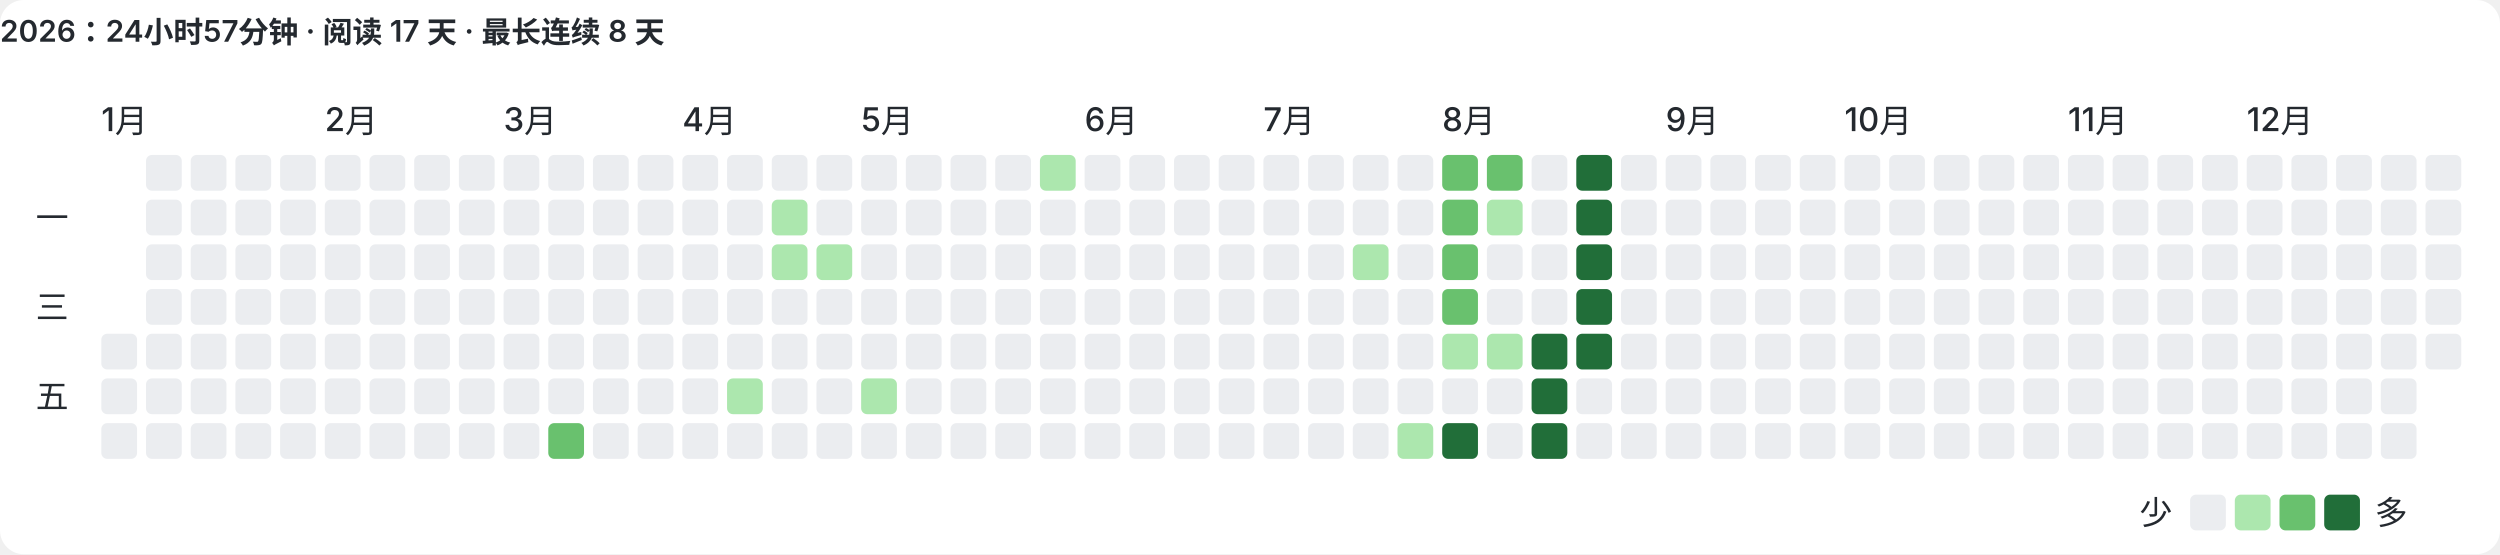
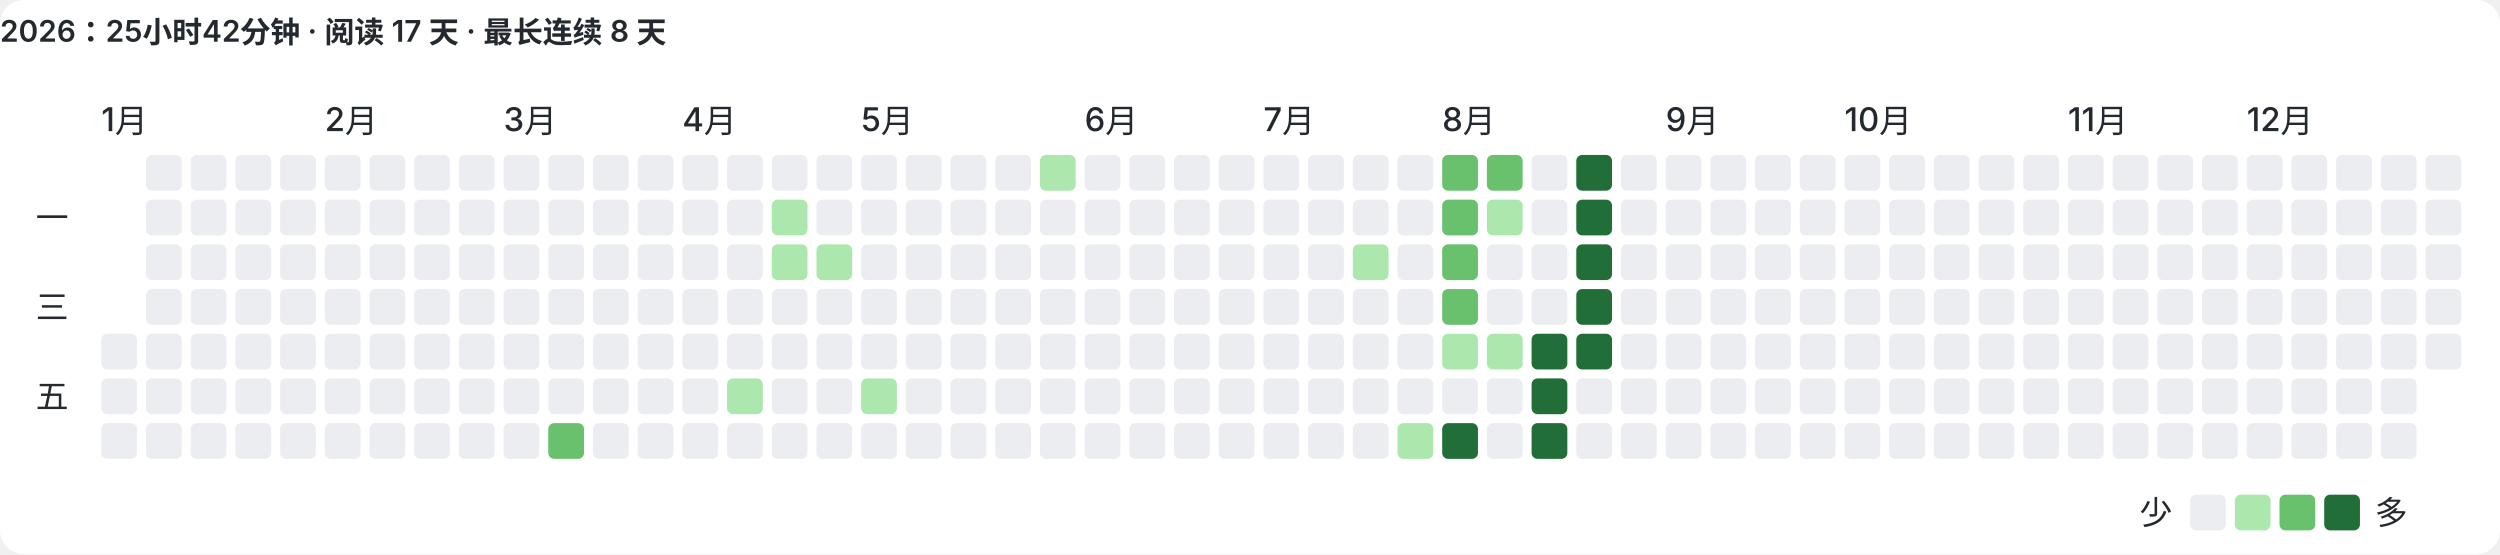
- <svg xmlns="http://www.w3.org/2000/svg" width="100%" viewBox="0 0 839 186" preserveAspectRatio="xMinYMin meet" style="display:block;max-width:100%;height:auto" role="img" data-summary="2026：24小时57分钟  ·  阅读 17 天  ·  最长连续 8 天" aria-label="微信读书 · 2026">
+ <svg xmlns="http://www.w3.org/2000/svg" width="100%" viewBox="0 0 839 186" preserveAspectRatio="xMinYMin meet" style="display:block;max-width:100%;height:auto" role="img" data-summary="2026：25小时42分钟  ·  阅读 17 天  ·  最长连续 8 天" aria-label="微信读书 · 2026">
  <rect width="100%" height="100%" rx="8" fill="#FFFFFF" />
  <style>
.label{font:500 11px "PingFang SC","Microsoft YaHei",-apple-system,BlinkMacSystemFont,"Segoe UI",sans-serif}
.summary{font:600 10px "PingFang SC","Microsoft YaHei",-apple-system,BlinkMacSystemFont,"Segoe UI",sans-serif}
</style>
-   <text class="summary" x="0" y="14" fill="#24292F">2026：24小时57分钟  ·  阅读 17 天  ·  最长连续 8 天</text>
+   <text class="summary" x="0" y="14" fill="#24292F">2026：25小时42分钟  ·  阅读 17 天  ·  最长连续 8 天</text>
  <text class="label" x="34" y="44" fill="#24292F">1月</text>
  <text class="label" x="109" y="44" fill="#24292F">2月</text>
  <text class="label" x="169" y="44" fill="#24292F">3月</text>
  <text class="label" x="229" y="44" fill="#24292F">4月</text>
  <text class="label" x="289" y="44" fill="#24292F">5月</text>
  <text class="label" x="364" y="44" fill="#24292F">6月</text>
  <text class="label" x="424" y="44" fill="#24292F">7月</text>
  <text class="label" x="484" y="44" fill="#24292F">8月</text>
  <text class="label" x="559" y="44" fill="#24292F">9月</text>
  <text class="label" x="619" y="44" fill="#24292F">10月</text>
  <text class="label" x="694" y="44" fill="#24292F">11月</text>
  <text class="label" x="754" y="44" fill="#24292F">12月</text>
  <text class="label" x="12" y="77" fill="#24292F">一</text>
  <text class="label" x="12" y="107" fill="#24292F">三</text>
  <text class="label" x="12" y="137" fill="#24292F">五</text>
  <rect x="34" y="112" width="12" height="12" rx="2" fill="#EBEDF0" data-date="2026-01-01" data-seconds="0">
</rect>
  <rect x="34" y="127" width="12" height="12" rx="2" fill="#EBEDF0" data-date="2026-01-02" data-seconds="0">
</rect>
  <rect x="34" y="142" width="12" height="12" rx="2" fill="#EBEDF0" data-date="2026-01-03" data-seconds="0">
</rect>
  <rect x="49" y="52" width="12" height="12" rx="2" fill="#EBEDF0" data-date="2026-01-04" data-seconds="0">
</rect>
  <rect x="49" y="67" width="12" height="12" rx="2" fill="#EBEDF0" data-date="2026-01-05" data-seconds="0">
</rect>
  <rect x="49" y="82" width="12" height="12" rx="2" fill="#EBEDF0" data-date="2026-01-06" data-seconds="0">
</rect>
  <rect x="49" y="97" width="12" height="12" rx="2" fill="#EBEDF0" data-date="2026-01-07" data-seconds="0">
</rect>
  <rect x="49" y="112" width="12" height="12" rx="2" fill="#EBEDF0" data-date="2026-01-08" data-seconds="0">
</rect>
  <rect x="49" y="127" width="12" height="12" rx="2" fill="#EBEDF0" data-date="2026-01-09" data-seconds="0">
</rect>
  <rect x="49" y="142" width="12" height="12" rx="2" fill="#EBEDF0" data-date="2026-01-10" data-seconds="0">
</rect>
  <rect x="64" y="52" width="12" height="12" rx="2" fill="#EBEDF0" data-date="2026-01-11" data-seconds="0">
</rect>
  <rect x="64" y="67" width="12" height="12" rx="2" fill="#EBEDF0" data-date="2026-01-12" data-seconds="0">
</rect>
  <rect x="64" y="82" width="12" height="12" rx="2" fill="#EBEDF0" data-date="2026-01-13" data-seconds="0">
</rect>
  <rect x="64" y="97" width="12" height="12" rx="2" fill="#EBEDF0" data-date="2026-01-14" data-seconds="0">
</rect>
  <rect x="64" y="112" width="12" height="12" rx="2" fill="#EBEDF0" data-date="2026-01-15" data-seconds="0">
</rect>
  <rect x="64" y="127" width="12" height="12" rx="2" fill="#EBEDF0" data-date="2026-01-16" data-seconds="0">
</rect>
  <rect x="64" y="142" width="12" height="12" rx="2" fill="#EBEDF0" data-date="2026-01-17" data-seconds="0">
</rect>
  <rect x="79" y="52" width="12" height="12" rx="2" fill="#EBEDF0" data-date="2026-01-18" data-seconds="0">
</rect>
  <rect x="79" y="67" width="12" height="12" rx="2" fill="#EBEDF0" data-date="2026-01-19" data-seconds="0">
</rect>
  <rect x="79" y="82" width="12" height="12" rx="2" fill="#EBEDF0" data-date="2026-01-20" data-seconds="0">
</rect>
  <rect x="79" y="97" width="12" height="12" rx="2" fill="#EBEDF0" data-date="2026-01-21" data-seconds="0">
</rect>
  <rect x="79" y="112" width="12" height="12" rx="2" fill="#EBEDF0" data-date="2026-01-22" data-seconds="0">
</rect>
  <rect x="79" y="127" width="12" height="12" rx="2" fill="#EBEDF0" data-date="2026-01-23" data-seconds="0">
</rect>
  <rect x="79" y="142" width="12" height="12" rx="2" fill="#EBEDF0" data-date="2026-01-24" data-seconds="0">
</rect>
  <rect x="94" y="52" width="12" height="12" rx="2" fill="#EBEDF0" data-date="2026-01-25" data-seconds="0">
</rect>
  <rect x="94" y="67" width="12" height="12" rx="2" fill="#EBEDF0" data-date="2026-01-26" data-seconds="0">
</rect>
  <rect x="94" y="82" width="12" height="12" rx="2" fill="#EBEDF0" data-date="2026-01-27" data-seconds="0">
</rect>
  <rect x="94" y="97" width="12" height="12" rx="2" fill="#EBEDF0" data-date="2026-01-28" data-seconds="0">
</rect>
  <rect x="94" y="112" width="12" height="12" rx="2" fill="#EBEDF0" data-date="2026-01-29" data-seconds="0">
</rect>
  <rect x="94" y="127" width="12" height="12" rx="2" fill="#EBEDF0" data-date="2026-01-30" data-seconds="0">
</rect>
  <rect x="94" y="142" width="12" height="12" rx="2" fill="#EBEDF0" data-date="2026-01-31" data-seconds="0">
</rect>
  <rect x="109" y="52" width="12" height="12" rx="2" fill="#EBEDF0" data-date="2026-02-01" data-seconds="0">
</rect>
  <rect x="109" y="67" width="12" height="12" rx="2" fill="#EBEDF0" data-date="2026-02-02" data-seconds="0">
</rect>
  <rect x="109" y="82" width="12" height="12" rx="2" fill="#EBEDF0" data-date="2026-02-03" data-seconds="0">
</rect>
  <rect x="109" y="97" width="12" height="12" rx="2" fill="#EBEDF0" data-date="2026-02-04" data-seconds="0">
</rect>
  <rect x="109" y="112" width="12" height="12" rx="2" fill="#EBEDF0" data-date="2026-02-05" data-seconds="0">
</rect>
  <rect x="109" y="127" width="12" height="12" rx="2" fill="#EBEDF0" data-date="2026-02-06" data-seconds="0">
</rect>
  <rect x="109" y="142" width="12" height="12" rx="2" fill="#EBEDF0" data-date="2026-02-07" data-seconds="0">
</rect>
  <rect x="124" y="52" width="12" height="12" rx="2" fill="#EBEDF0" data-date="2026-02-08" data-seconds="0">
</rect>
  <rect x="124" y="67" width="12" height="12" rx="2" fill="#EBEDF0" data-date="2026-02-09" data-seconds="0">
</rect>
  <rect x="124" y="82" width="12" height="12" rx="2" fill="#EBEDF0" data-date="2026-02-10" data-seconds="0">
</rect>
  <rect x="124" y="97" width="12" height="12" rx="2" fill="#EBEDF0" data-date="2026-02-11" data-seconds="0">
</rect>
  <rect x="124" y="112" width="12" height="12" rx="2" fill="#EBEDF0" data-date="2026-02-12" data-seconds="0">
</rect>
  <rect x="124" y="127" width="12" height="12" rx="2" fill="#EBEDF0" data-date="2026-02-13" data-seconds="0">
</rect>
  <rect x="124" y="142" width="12" height="12" rx="2" fill="#EBEDF0" data-date="2026-02-14" data-seconds="0">
</rect>
  <rect x="139" y="52" width="12" height="12" rx="2" fill="#EBEDF0" data-date="2026-02-15" data-seconds="0">
</rect>
  <rect x="139" y="67" width="12" height="12" rx="2" fill="#EBEDF0" data-date="2026-02-16" data-seconds="0">
</rect>
  <rect x="139" y="82" width="12" height="12" rx="2" fill="#EBEDF0" data-date="2026-02-17" data-seconds="0">
</rect>
  <rect x="139" y="97" width="12" height="12" rx="2" fill="#EBEDF0" data-date="2026-02-18" data-seconds="0">
</rect>
  <rect x="139" y="112" width="12" height="12" rx="2" fill="#EBEDF0" data-date="2026-02-19" data-seconds="0">
</rect>
  <rect x="139" y="127" width="12" height="12" rx="2" fill="#EBEDF0" data-date="2026-02-20" data-seconds="0">
</rect>
  <rect x="139" y="142" width="12" height="12" rx="2" fill="#EBEDF0" data-date="2026-02-21" data-seconds="0">
</rect>
  <rect x="154" y="52" width="12" height="12" rx="2" fill="#EBEDF0" data-date="2026-02-22" data-seconds="0">
</rect>
  <rect x="154" y="67" width="12" height="12" rx="2" fill="#EBEDF0" data-date="2026-02-23" data-seconds="0">
</rect>
  <rect x="154" y="82" width="12" height="12" rx="2" fill="#EBEDF0" data-date="2026-02-24" data-seconds="0">
</rect>
  <rect x="154" y="97" width="12" height="12" rx="2" fill="#EBEDF0" data-date="2026-02-25" data-seconds="0">
</rect>
  <rect x="154" y="112" width="12" height="12" rx="2" fill="#EBEDF0" data-date="2026-02-26" data-seconds="0">
</rect>
  <rect x="154" y="127" width="12" height="12" rx="2" fill="#EBEDF0" data-date="2026-02-27" data-seconds="0">
</rect>
  <rect x="154" y="142" width="12" height="12" rx="2" fill="#EBEDF0" data-date="2026-02-28" data-seconds="0">
</rect>
  <rect x="169" y="52" width="12" height="12" rx="2" fill="#EBEDF0" data-date="2026-03-01" data-seconds="0">
</rect>
  <rect x="169" y="67" width="12" height="12" rx="2" fill="#EBEDF0" data-date="2026-03-02" data-seconds="0">
</rect>
  <rect x="169" y="82" width="12" height="12" rx="2" fill="#EBEDF0" data-date="2026-03-03" data-seconds="0">
</rect>
  <rect x="169" y="97" width="12" height="12" rx="2" fill="#EBEDF0" data-date="2026-03-04" data-seconds="0">
</rect>
  <rect x="169" y="112" width="12" height="12" rx="2" fill="#EBEDF0" data-date="2026-03-05" data-seconds="0">
</rect>
  <rect x="169" y="127" width="12" height="12" rx="2" fill="#EBEDF0" data-date="2026-03-06" data-seconds="0">
</rect>
  <rect x="169" y="142" width="12" height="12" rx="2" fill="#EBEDF0" data-date="2026-03-07" data-seconds="0">
</rect>
  <rect x="184" y="52" width="12" height="12" rx="2" fill="#EBEDF0" data-date="2026-03-08" data-seconds="0">
</rect>
  <rect x="184" y="67" width="12" height="12" rx="2" fill="#EBEDF0" data-date="2026-03-09" data-seconds="0">
</rect>
  <rect x="184" y="82" width="12" height="12" rx="2" fill="#EBEDF0" data-date="2026-03-10" data-seconds="0">
</rect>
  <rect x="184" y="97" width="12" height="12" rx="2" fill="#EBEDF0" data-date="2026-03-11" data-seconds="0">
</rect>
  <rect x="184" y="112" width="12" height="12" rx="2" fill="#EBEDF0" data-date="2026-03-12" data-seconds="0">
</rect>
  <rect x="184" y="127" width="12" height="12" rx="2" fill="#EBEDF0" data-date="2026-03-13" data-seconds="0">
</rect>
  <rect x="184" y="142" width="12" height="12" rx="2" fill="#69C16E" data-date="2026-03-14" data-seconds="643">
</rect>
  <rect x="199" y="52" width="12" height="12" rx="2" fill="#EBEDF0" data-date="2026-03-15" data-seconds="0">
</rect>
  <rect x="199" y="67" width="12" height="12" rx="2" fill="#EBEDF0" data-date="2026-03-16" data-seconds="0">
</rect>
  <rect x="199" y="82" width="12" height="12" rx="2" fill="#EBEDF0" data-date="2026-03-17" data-seconds="0">
</rect>
  <rect x="199" y="97" width="12" height="12" rx="2" fill="#EBEDF0" data-date="2026-03-18" data-seconds="0">
</rect>
  <rect x="199" y="112" width="12" height="12" rx="2" fill="#EBEDF0" data-date="2026-03-19" data-seconds="0">
</rect>
  <rect x="199" y="127" width="12" height="12" rx="2" fill="#EBEDF0" data-date="2026-03-20" data-seconds="0">
</rect>
  <rect x="199" y="142" width="12" height="12" rx="2" fill="#EBEDF0" data-date="2026-03-21" data-seconds="0">
</rect>
  <rect x="214" y="52" width="12" height="12" rx="2" fill="#EBEDF0" data-date="2026-03-22" data-seconds="0">
</rect>
  <rect x="214" y="67" width="12" height="12" rx="2" fill="#EBEDF0" data-date="2026-03-23" data-seconds="0">
</rect>
  <rect x="214" y="82" width="12" height="12" rx="2" fill="#EBEDF0" data-date="2026-03-24" data-seconds="0">
</rect>
  <rect x="214" y="97" width="12" height="12" rx="2" fill="#EBEDF0" data-date="2026-03-25" data-seconds="0">
</rect>
  <rect x="214" y="112" width="12" height="12" rx="2" fill="#EBEDF0" data-date="2026-03-26" data-seconds="0">
</rect>
  <rect x="214" y="127" width="12" height="12" rx="2" fill="#EBEDF0" data-date="2026-03-27" data-seconds="0">
</rect>
  <rect x="214" y="142" width="12" height="12" rx="2" fill="#EBEDF0" data-date="2026-03-28" data-seconds="0">
</rect>
  <rect x="229" y="52" width="12" height="12" rx="2" fill="#EBEDF0" data-date="2026-03-29" data-seconds="0">
</rect>
  <rect x="229" y="67" width="12" height="12" rx="2" fill="#EBEDF0" data-date="2026-03-30" data-seconds="0">
</rect>
  <rect x="229" y="82" width="12" height="12" rx="2" fill="#EBEDF0" data-date="2026-03-31" data-seconds="0">
</rect>
  <rect x="229" y="97" width="12" height="12" rx="2" fill="#EBEDF0" data-date="2026-04-01" data-seconds="0">
</rect>
  <rect x="229" y="112" width="12" height="12" rx="2" fill="#EBEDF0" data-date="2026-04-02" data-seconds="0">
</rect>
  <rect x="229" y="127" width="12" height="12" rx="2" fill="#EBEDF0" data-date="2026-04-03" data-seconds="0">
</rect>
  <rect x="229" y="142" width="12" height="12" rx="2" fill="#EBEDF0" data-date="2026-04-04" data-seconds="0">
</rect>
  <rect x="244" y="52" width="12" height="12" rx="2" fill="#EBEDF0" data-date="2026-04-05" data-seconds="0">
</rect>
  <rect x="244" y="67" width="12" height="12" rx="2" fill="#EBEDF0" data-date="2026-04-06" data-seconds="0">
</rect>
  <rect x="244" y="82" width="12" height="12" rx="2" fill="#EBEDF0" data-date="2026-04-07" data-seconds="0">
</rect>
  <rect x="244" y="97" width="12" height="12" rx="2" fill="#EBEDF0" data-date="2026-04-08" data-seconds="0">
</rect>
  <rect x="244" y="112" width="12" height="12" rx="2" fill="#EBEDF0" data-date="2026-04-09" data-seconds="0">
</rect>
  <rect x="244" y="127" width="12" height="12" rx="2" fill="#ACE7AE" data-date="2026-04-10" data-seconds="37">
</rect>
  <rect x="244" y="142" width="12" height="12" rx="2" fill="#EBEDF0" data-date="2026-04-11" data-seconds="0">
</rect>
  <rect x="259" y="52" width="12" height="12" rx="2" fill="#EBEDF0" data-date="2026-04-12" data-seconds="0">
</rect>
  <rect x="259" y="67" width="12" height="12" rx="2" fill="#ACE7AE" data-date="2026-04-13" data-seconds="6">
</rect>
  <rect x="259" y="82" width="12" height="12" rx="2" fill="#ACE7AE" data-date="2026-04-14" data-seconds="15">
</rect>
  <rect x="259" y="97" width="12" height="12" rx="2" fill="#EBEDF0" data-date="2026-04-15" data-seconds="0">
</rect>
  <rect x="259" y="112" width="12" height="12" rx="2" fill="#EBEDF0" data-date="2026-04-16" data-seconds="0">
</rect>
  <rect x="259" y="127" width="12" height="12" rx="2" fill="#EBEDF0" data-date="2026-04-17" data-seconds="0">
</rect>
  <rect x="259" y="142" width="12" height="12" rx="2" fill="#EBEDF0" data-date="2026-04-18" data-seconds="0">
</rect>
  <rect x="274" y="52" width="12" height="12" rx="2" fill="#EBEDF0" data-date="2026-04-19" data-seconds="0">
</rect>
  <rect x="274" y="67" width="12" height="12" rx="2" fill="#EBEDF0" data-date="2026-04-20" data-seconds="0">
</rect>
  <rect x="274" y="82" width="12" height="12" rx="2" fill="#ACE7AE" data-date="2026-04-21" data-seconds="40">
</rect>
  <rect x="274" y="97" width="12" height="12" rx="2" fill="#EBEDF0" data-date="2026-04-22" data-seconds="0">
</rect>
  <rect x="274" y="112" width="12" height="12" rx="2" fill="#EBEDF0" data-date="2026-04-23" data-seconds="0">
</rect>
  <rect x="274" y="127" width="12" height="12" rx="2" fill="#EBEDF0" data-date="2026-04-24" data-seconds="0">
</rect>
  <rect x="274" y="142" width="12" height="12" rx="2" fill="#EBEDF0" data-date="2026-04-25" data-seconds="0">
</rect>
  <rect x="289" y="52" width="12" height="12" rx="2" fill="#EBEDF0" data-date="2026-04-26" data-seconds="0">
</rect>
  <rect x="289" y="67" width="12" height="12" rx="2" fill="#EBEDF0" data-date="2026-04-27" data-seconds="0">
</rect>
  <rect x="289" y="82" width="12" height="12" rx="2" fill="#EBEDF0" data-date="2026-04-28" data-seconds="0">
</rect>
  <rect x="289" y="97" width="12" height="12" rx="2" fill="#EBEDF0" data-date="2026-04-29" data-seconds="0">
</rect>
  <rect x="289" y="112" width="12" height="12" rx="2" fill="#EBEDF0" data-date="2026-04-30" data-seconds="0">
</rect>
  <rect x="289" y="127" width="12" height="12" rx="2" fill="#ACE7AE" data-date="2026-05-01" data-seconds="40">
</rect>
  <rect x="289" y="142" width="12" height="12" rx="2" fill="#EBEDF0" data-date="2026-05-02" data-seconds="0">
</rect>
  <rect x="304" y="52" width="12" height="12" rx="2" fill="#EBEDF0" data-date="2026-05-03" data-seconds="0">
</rect>
  <rect x="304" y="67" width="12" height="12" rx="2" fill="#EBEDF0" data-date="2026-05-04" data-seconds="0">
</rect>
  <rect x="304" y="82" width="12" height="12" rx="2" fill="#EBEDF0" data-date="2026-05-05" data-seconds="0">
</rect>
  <rect x="304" y="97" width="12" height="12" rx="2" fill="#EBEDF0" data-date="2026-05-06" data-seconds="0">
</rect>
  <rect x="304" y="112" width="12" height="12" rx="2" fill="#EBEDF0" data-date="2026-05-07" data-seconds="0">
</rect>
  <rect x="304" y="127" width="12" height="12" rx="2" fill="#EBEDF0" data-date="2026-05-08" data-seconds="0">
</rect>
  <rect x="304" y="142" width="12" height="12" rx="2" fill="#EBEDF0" data-date="2026-05-09" data-seconds="0">
</rect>
  <rect x="319" y="52" width="12" height="12" rx="2" fill="#EBEDF0" data-date="2026-05-10" data-seconds="0">
</rect>
  <rect x="319" y="67" width="12" height="12" rx="2" fill="#EBEDF0" data-date="2026-05-11" data-seconds="0">
</rect>
  <rect x="319" y="82" width="12" height="12" rx="2" fill="#EBEDF0" data-date="2026-05-12" data-seconds="0">
</rect>
  <rect x="319" y="97" width="12" height="12" rx="2" fill="#EBEDF0" data-date="2026-05-13" data-seconds="0">
</rect>
  <rect x="319" y="112" width="12" height="12" rx="2" fill="#EBEDF0" data-date="2026-05-14" data-seconds="0">
</rect>
  <rect x="319" y="127" width="12" height="12" rx="2" fill="#EBEDF0" data-date="2026-05-15" data-seconds="0">
</rect>
  <rect x="319" y="142" width="12" height="12" rx="2" fill="#EBEDF0" data-date="2026-05-16" data-seconds="0">
</rect>
  <rect x="334" y="52" width="12" height="12" rx="2" fill="#EBEDF0" data-date="2026-05-17" data-seconds="0">
</rect>
  <rect x="334" y="67" width="12" height="12" rx="2" fill="#EBEDF0" data-date="2026-05-18" data-seconds="0">
</rect>
  <rect x="334" y="82" width="12" height="12" rx="2" fill="#EBEDF0" data-date="2026-05-19" data-seconds="0">
</rect>
  <rect x="334" y="97" width="12" height="12" rx="2" fill="#EBEDF0" data-date="2026-05-20" data-seconds="0">
</rect>
  <rect x="334" y="112" width="12" height="12" rx="2" fill="#EBEDF0" data-date="2026-05-21" data-seconds="0">
</rect>
  <rect x="334" y="127" width="12" height="12" rx="2" fill="#EBEDF0" data-date="2026-05-22" data-seconds="0">
</rect>
  <rect x="334" y="142" width="12" height="12" rx="2" fill="#EBEDF0" data-date="2026-05-23" data-seconds="0">
</rect>
  <rect x="349" y="52" width="12" height="12" rx="2" fill="#ACE7AE" data-date="2026-05-24" data-seconds="3">
</rect>
  <rect x="349" y="67" width="12" height="12" rx="2" fill="#EBEDF0" data-date="2026-05-25" data-seconds="0">
</rect>
  <rect x="349" y="82" width="12" height="12" rx="2" fill="#EBEDF0" data-date="2026-05-26" data-seconds="0">
</rect>
  <rect x="349" y="97" width="12" height="12" rx="2" fill="#EBEDF0" data-date="2026-05-27" data-seconds="0">
</rect>
  <rect x="349" y="112" width="12" height="12" rx="2" fill="#EBEDF0" data-date="2026-05-28" data-seconds="0">
</rect>
  <rect x="349" y="127" width="12" height="12" rx="2" fill="#EBEDF0" data-date="2026-05-29" data-seconds="0">
</rect>
  <rect x="349" y="142" width="12" height="12" rx="2" fill="#EBEDF0" data-date="2026-05-30" data-seconds="0">
</rect>
  <rect x="364" y="52" width="12" height="12" rx="2" fill="#EBEDF0" data-date="2026-05-31" data-seconds="0">
</rect>
  <rect x="364" y="67" width="12" height="12" rx="2" fill="#EBEDF0" data-date="2026-06-01" data-seconds="0">
</rect>
  <rect x="364" y="82" width="12" height="12" rx="2" fill="#EBEDF0" data-date="2026-06-02" data-seconds="0">
</rect>
  <rect x="364" y="97" width="12" height="12" rx="2" fill="#EBEDF0" data-date="2026-06-03" data-seconds="0">
</rect>
  <rect x="364" y="112" width="12" height="12" rx="2" fill="#EBEDF0" data-date="2026-06-04" data-seconds="0">
</rect>
  <rect x="364" y="127" width="12" height="12" rx="2" fill="#EBEDF0" data-date="2026-06-05" data-seconds="0">
</rect>
  <rect x="364" y="142" width="12" height="12" rx="2" fill="#EBEDF0" data-date="2026-06-06" data-seconds="0">
</rect>
  <rect x="379" y="52" width="12" height="12" rx="2" fill="#EBEDF0" data-date="2026-06-07" data-seconds="0">
</rect>
  <rect x="379" y="67" width="12" height="12" rx="2" fill="#EBEDF0" data-date="2026-06-08" data-seconds="0">
</rect>
  <rect x="379" y="82" width="12" height="12" rx="2" fill="#EBEDF0" data-date="2026-06-09" data-seconds="0">
</rect>
  <rect x="379" y="97" width="12" height="12" rx="2" fill="#EBEDF0" data-date="2026-06-10" data-seconds="0">
</rect>
  <rect x="379" y="112" width="12" height="12" rx="2" fill="#EBEDF0" data-date="2026-06-11" data-seconds="0">
</rect>
  <rect x="379" y="127" width="12" height="12" rx="2" fill="#EBEDF0" data-date="2026-06-12" data-seconds="0">
</rect>
  <rect x="379" y="142" width="12" height="12" rx="2" fill="#EBEDF0" data-date="2026-06-13" data-seconds="0">
</rect>
  <rect x="394" y="52" width="12" height="12" rx="2" fill="#EBEDF0" data-date="2026-06-14" data-seconds="0">
</rect>
  <rect x="394" y="67" width="12" height="12" rx="2" fill="#EBEDF0" data-date="2026-06-15" data-seconds="0">
</rect>
  <rect x="394" y="82" width="12" height="12" rx="2" fill="#EBEDF0" data-date="2026-06-16" data-seconds="0">
</rect>
  <rect x="394" y="97" width="12" height="12" rx="2" fill="#EBEDF0" data-date="2026-06-17" data-seconds="0">
</rect>
  <rect x="394" y="112" width="12" height="12" rx="2" fill="#EBEDF0" data-date="2026-06-18" data-seconds="0">
</rect>
  <rect x="394" y="127" width="12" height="12" rx="2" fill="#EBEDF0" data-date="2026-06-19" data-seconds="0">
</rect>
  <rect x="394" y="142" width="12" height="12" rx="2" fill="#EBEDF0" data-date="2026-06-20" data-seconds="0">
</rect>
  <rect x="409" y="52" width="12" height="12" rx="2" fill="#EBEDF0" data-date="2026-06-21" data-seconds="0">
</rect>
  <rect x="409" y="67" width="12" height="12" rx="2" fill="#EBEDF0" data-date="2026-06-22" data-seconds="0">
</rect>
  <rect x="409" y="82" width="12" height="12" rx="2" fill="#EBEDF0" data-date="2026-06-23" data-seconds="0">
</rect>
  <rect x="409" y="97" width="12" height="12" rx="2" fill="#EBEDF0" data-date="2026-06-24" data-seconds="0">
</rect>
  <rect x="409" y="112" width="12" height="12" rx="2" fill="#EBEDF0" data-date="2026-06-25" data-seconds="0">
</rect>
  <rect x="409" y="127" width="12" height="12" rx="2" fill="#EBEDF0" data-date="2026-06-26" data-seconds="0">
</rect>
  <rect x="409" y="142" width="12" height="12" rx="2" fill="#EBEDF0" data-date="2026-06-27" data-seconds="0">
</rect>
  <rect x="424" y="52" width="12" height="12" rx="2" fill="#EBEDF0" data-date="2026-06-28" data-seconds="0">
</rect>
  <rect x="424" y="67" width="12" height="12" rx="2" fill="#EBEDF0" data-date="2026-06-29" data-seconds="0">
</rect>
  <rect x="424" y="82" width="12" height="12" rx="2" fill="#EBEDF0" data-date="2026-06-30" data-seconds="0">
</rect>
  <rect x="424" y="97" width="12" height="12" rx="2" fill="#EBEDF0" data-date="2026-07-01" data-seconds="0">
</rect>
  <rect x="424" y="112" width="12" height="12" rx="2" fill="#EBEDF0" data-date="2026-07-02" data-seconds="0">
</rect>
  <rect x="424" y="127" width="12" height="12" rx="2" fill="#EBEDF0" data-date="2026-07-03" data-seconds="0">
</rect>
  <rect x="424" y="142" width="12" height="12" rx="2" fill="#EBEDF0" data-date="2026-07-04" data-seconds="0">
</rect>
  <rect x="439" y="52" width="12" height="12" rx="2" fill="#EBEDF0" data-date="2026-07-05" data-seconds="0">
</rect>
  <rect x="439" y="67" width="12" height="12" rx="2" fill="#EBEDF0" data-date="2026-07-06" data-seconds="0">
</rect>
  <rect x="439" y="82" width="12" height="12" rx="2" fill="#EBEDF0" data-date="2026-07-07" data-seconds="0">
</rect>
  <rect x="439" y="97" width="12" height="12" rx="2" fill="#EBEDF0" data-date="2026-07-08" data-seconds="0">
</rect>
  <rect x="439" y="112" width="12" height="12" rx="2" fill="#EBEDF0" data-date="2026-07-09" data-seconds="0">
</rect>
  <rect x="439" y="127" width="12" height="12" rx="2" fill="#EBEDF0" data-date="2026-07-10" data-seconds="0">
</rect>
  <rect x="439" y="142" width="12" height="12" rx="2" fill="#EBEDF0" data-date="2026-07-11" data-seconds="0">
</rect>
  <rect x="454" y="52" width="12" height="12" rx="2" fill="#EBEDF0" data-date="2026-07-12" data-seconds="0">
</rect>
  <rect x="454" y="67" width="12" height="12" rx="2" fill="#EBEDF0" data-date="2026-07-13" data-seconds="0">
</rect>
  <rect x="454" y="82" width="12" height="12" rx="2" fill="#ACE7AE" data-date="2026-07-14" data-seconds="227">
</rect>
  <rect x="454" y="97" width="12" height="12" rx="2" fill="#EBEDF0" data-date="2026-07-15" data-seconds="0">
</rect>
  <rect x="454" y="112" width="12" height="12" rx="2" fill="#EBEDF0" data-date="2026-07-16" data-seconds="0">
</rect>
  <rect x="454" y="127" width="12" height="12" rx="2" fill="#EBEDF0" data-date="2026-07-17" data-seconds="0">
</rect>
  <rect x="454" y="142" width="12" height="12" rx="2" fill="#EBEDF0" data-date="2026-07-18" data-seconds="0">
</rect>
  <rect x="469" y="52" width="12" height="12" rx="2" fill="#EBEDF0" data-date="2026-07-19" data-seconds="0">
</rect>
  <rect x="469" y="67" width="12" height="12" rx="2" fill="#EBEDF0" data-date="2026-07-20" data-seconds="0">
</rect>
  <rect x="469" y="82" width="12" height="12" rx="2" fill="#EBEDF0" data-date="2026-07-21" data-seconds="0">
</rect>
  <rect x="469" y="97" width="12" height="12" rx="2" fill="#EBEDF0" data-date="2026-07-22" data-seconds="0">
</rect>
  <rect x="469" y="112" width="12" height="12" rx="2" fill="#EBEDF0" data-date="2026-07-23" data-seconds="0">
</rect>
  <rect x="469" y="127" width="12" height="12" rx="2" fill="#EBEDF0" data-date="2026-07-24" data-seconds="0">
</rect>
  <rect x="469" y="142" width="12" height="12" rx="2" fill="#ACE7AE" data-date="2026-07-25" data-seconds="5">
</rect>
  <rect x="484" y="52" width="12" height="12" rx="2" fill="#69C16E" data-date="2026-07-26" data-seconds="1532">
</rect>
  <rect x="484" y="67" width="12" height="12" rx="2" fill="#69C16E" data-date="2026-07-27" data-seconds="1631">
</rect>
  <rect x="484" y="82" width="12" height="12" rx="2" fill="#69C16E" data-date="2026-07-28" data-seconds="1552">
</rect>
  <rect x="484" y="97" width="12" height="12" rx="2" fill="#69C16E" data-date="2026-07-29" data-seconds="894">
</rect>
  <rect x="484" y="112" width="12" height="12" rx="2" fill="#ACE7AE" data-date="2026-07-30" data-seconds="19">
</rect>
  <rect x="484" y="127" width="12" height="12" rx="2" fill="#EBEDF0" data-date="2026-07-31" data-seconds="0">
</rect>
  <rect x="484" y="142" width="12" height="12" rx="2" fill="#216E39" data-date="2026-08-01" data-seconds="2223">
</rect>
  <rect x="499" y="52" width="12" height="12" rx="2" fill="#69C16E" data-date="2026-08-02" data-seconds="1073">
</rect>
  <rect x="499" y="67" width="12" height="12" rx="2" fill="#ACE7AE" data-date="2026-08-03" data-seconds="343">
</rect>
  <rect x="499" y="82" width="12" height="12" rx="2" fill="#EBEDF0" data-date="2026-08-04" data-seconds="0">
</rect>
  <rect x="499" y="97" width="12" height="12" rx="2" fill="#EBEDF0" data-date="2026-08-05" data-seconds="0">
</rect>
  <rect x="499" y="112" width="12" height="12" rx="2" fill="#ACE7AE" data-date="2026-08-06" data-seconds="3">
</rect>
  <rect x="499" y="127" width="12" height="12" rx="2" fill="#EBEDF0" data-date="2026-08-07" data-seconds="0">
</rect>
  <rect x="499" y="142" width="12" height="12" rx="2" fill="#EBEDF0" data-date="2026-08-08" data-seconds="0">
</rect>
  <rect x="514" y="52" width="12" height="12" rx="2" fill="#EBEDF0" data-date="2026-08-09" data-seconds="0">
</rect>
  <rect x="514" y="67" width="12" height="12" rx="2" fill="#EBEDF0" data-date="2026-08-10" data-seconds="0">
</rect>
  <rect x="514" y="82" width="12" height="12" rx="2" fill="#EBEDF0" data-date="2026-08-11" data-seconds="0">
</rect>
  <rect x="514" y="97" width="12" height="12" rx="2" fill="#EBEDF0" data-date="2026-08-12" data-seconds="0">
</rect>
  <rect x="514" y="112" width="12" height="12" rx="2" fill="#216E39" data-date="2026-08-13" data-seconds="3020">
</rect>
  <rect x="514" y="127" width="12" height="12" rx="2" fill="#216E39" data-date="2026-08-14" data-seconds="19303">
</rect>
  <rect x="514" y="142" width="12" height="12" rx="2" fill="#216E39" data-date="2026-08-15" data-seconds="7923">
</rect>
  <rect x="529" y="52" width="12" height="12" rx="2" fill="#216E39" data-date="2026-08-16" data-seconds="8285">
</rect>
  <rect x="529" y="67" width="12" height="12" rx="2" fill="#216E39" data-date="2026-08-17" data-seconds="13453">
</rect>
  <rect x="529" y="82" width="12" height="12" rx="2" fill="#216E39" data-date="2026-08-18" data-seconds="15133">
</rect>
  <rect x="529" y="97" width="12" height="12" rx="2" fill="#216E39" data-date="2026-08-19" data-seconds="4255">
</rect>
-   <rect x="529" y="112" width="12" height="12" rx="2" fill="#216E39" data-date="2026-08-20" data-seconds="8168">
+   <rect x="529" y="112" width="12" height="12" rx="2" fill="#216E39" data-date="2026-08-20" data-seconds="10918">
</rect>
  <rect x="529" y="127" width="12" height="12" rx="2" fill="#EBEDF0" data-date="2026-08-21" data-seconds="0">
</rect>
  <rect x="529" y="142" width="12" height="12" rx="2" fill="#EBEDF0" data-date="2026-08-22" data-seconds="0">
</rect>
  <rect x="544" y="52" width="12" height="12" rx="2" fill="#EBEDF0" data-date="2026-08-23" data-seconds="0">
</rect>
  <rect x="544" y="67" width="12" height="12" rx="2" fill="#EBEDF0" data-date="2026-08-24" data-seconds="0">
</rect>
  <rect x="544" y="82" width="12" height="12" rx="2" fill="#EBEDF0" data-date="2026-08-25" data-seconds="0">
</rect>
  <rect x="544" y="97" width="12" height="12" rx="2" fill="#EBEDF0" data-date="2026-08-26" data-seconds="0">
</rect>
  <rect x="544" y="112" width="12" height="12" rx="2" fill="#EBEDF0" data-date="2026-08-27" data-seconds="0">
</rect>
  <rect x="544" y="127" width="12" height="12" rx="2" fill="#EBEDF0" data-date="2026-08-28" data-seconds="0">
</rect>
  <rect x="544" y="142" width="12" height="12" rx="2" fill="#EBEDF0" data-date="2026-08-29" data-seconds="0">
</rect>
  <rect x="559" y="52" width="12" height="12" rx="2" fill="#EBEDF0" data-date="2026-08-30" data-seconds="0">
</rect>
  <rect x="559" y="67" width="12" height="12" rx="2" fill="#EBEDF0" data-date="2026-08-31" data-seconds="0">
</rect>
  <rect x="559" y="82" width="12" height="12" rx="2" fill="#EBEDF0" data-date="2026-09-01" data-seconds="0">
</rect>
  <rect x="559" y="97" width="12" height="12" rx="2" fill="#EBEDF0" data-date="2026-09-02" data-seconds="0">
</rect>
  <rect x="559" y="112" width="12" height="12" rx="2" fill="#EBEDF0" data-date="2026-09-03" data-seconds="0">
</rect>
  <rect x="559" y="127" width="12" height="12" rx="2" fill="#EBEDF0" data-date="2026-09-04" data-seconds="0">
</rect>
  <rect x="559" y="142" width="12" height="12" rx="2" fill="#EBEDF0" data-date="2026-09-05" data-seconds="0">
</rect>
  <rect x="574" y="52" width="12" height="12" rx="2" fill="#EBEDF0" data-date="2026-09-06" data-seconds="0">
</rect>
  <rect x="574" y="67" width="12" height="12" rx="2" fill="#EBEDF0" data-date="2026-09-07" data-seconds="0">
</rect>
  <rect x="574" y="82" width="12" height="12" rx="2" fill="#EBEDF0" data-date="2026-09-08" data-seconds="0">
</rect>
  <rect x="574" y="97" width="12" height="12" rx="2" fill="#EBEDF0" data-date="2026-09-09" data-seconds="0">
</rect>
  <rect x="574" y="112" width="12" height="12" rx="2" fill="#EBEDF0" data-date="2026-09-10" data-seconds="0">
</rect>
  <rect x="574" y="127" width="12" height="12" rx="2" fill="#EBEDF0" data-date="2026-09-11" data-seconds="0">
</rect>
  <rect x="574" y="142" width="12" height="12" rx="2" fill="#EBEDF0" data-date="2026-09-12" data-seconds="0">
</rect>
  <rect x="589" y="52" width="12" height="12" rx="2" fill="#EBEDF0" data-date="2026-09-13" data-seconds="0">
</rect>
  <rect x="589" y="67" width="12" height="12" rx="2" fill="#EBEDF0" data-date="2026-09-14" data-seconds="0">
</rect>
  <rect x="589" y="82" width="12" height="12" rx="2" fill="#EBEDF0" data-date="2026-09-15" data-seconds="0">
</rect>
  <rect x="589" y="97" width="12" height="12" rx="2" fill="#EBEDF0" data-date="2026-09-16" data-seconds="0">
</rect>
  <rect x="589" y="112" width="12" height="12" rx="2" fill="#EBEDF0" data-date="2026-09-17" data-seconds="0">
</rect>
  <rect x="589" y="127" width="12" height="12" rx="2" fill="#EBEDF0" data-date="2026-09-18" data-seconds="0">
</rect>
  <rect x="589" y="142" width="12" height="12" rx="2" fill="#EBEDF0" data-date="2026-09-19" data-seconds="0">
</rect>
  <rect x="604" y="52" width="12" height="12" rx="2" fill="#EBEDF0" data-date="2026-09-20" data-seconds="0">
</rect>
  <rect x="604" y="67" width="12" height="12" rx="2" fill="#EBEDF0" data-date="2026-09-21" data-seconds="0">
</rect>
  <rect x="604" y="82" width="12" height="12" rx="2" fill="#EBEDF0" data-date="2026-09-22" data-seconds="0">
</rect>
  <rect x="604" y="97" width="12" height="12" rx="2" fill="#EBEDF0" data-date="2026-09-23" data-seconds="0">
</rect>
  <rect x="604" y="112" width="12" height="12" rx="2" fill="#EBEDF0" data-date="2026-09-24" data-seconds="0">
</rect>
  <rect x="604" y="127" width="12" height="12" rx="2" fill="#EBEDF0" data-date="2026-09-25" data-seconds="0">
</rect>
  <rect x="604" y="142" width="12" height="12" rx="2" fill="#EBEDF0" data-date="2026-09-26" data-seconds="0">
</rect>
  <rect x="619" y="52" width="12" height="12" rx="2" fill="#EBEDF0" data-date="2026-09-27" data-seconds="0">
</rect>
  <rect x="619" y="67" width="12" height="12" rx="2" fill="#EBEDF0" data-date="2026-09-28" data-seconds="0">
</rect>
  <rect x="619" y="82" width="12" height="12" rx="2" fill="#EBEDF0" data-date="2026-09-29" data-seconds="0">
</rect>
  <rect x="619" y="97" width="12" height="12" rx="2" fill="#EBEDF0" data-date="2026-09-30" data-seconds="0">
</rect>
  <rect x="619" y="112" width="12" height="12" rx="2" fill="#EBEDF0" data-date="2026-10-01" data-seconds="0">
</rect>
  <rect x="619" y="127" width="12" height="12" rx="2" fill="#EBEDF0" data-date="2026-10-02" data-seconds="0">
</rect>
  <rect x="619" y="142" width="12" height="12" rx="2" fill="#EBEDF0" data-date="2026-10-03" data-seconds="0">
</rect>
  <rect x="634" y="52" width="12" height="12" rx="2" fill="#EBEDF0" data-date="2026-10-04" data-seconds="0">
</rect>
  <rect x="634" y="67" width="12" height="12" rx="2" fill="#EBEDF0" data-date="2026-10-05" data-seconds="0">
</rect>
  <rect x="634" y="82" width="12" height="12" rx="2" fill="#EBEDF0" data-date="2026-10-06" data-seconds="0">
</rect>
  <rect x="634" y="97" width="12" height="12" rx="2" fill="#EBEDF0" data-date="2026-10-07" data-seconds="0">
</rect>
  <rect x="634" y="112" width="12" height="12" rx="2" fill="#EBEDF0" data-date="2026-10-08" data-seconds="0">
</rect>
  <rect x="634" y="127" width="12" height="12" rx="2" fill="#EBEDF0" data-date="2026-10-09" data-seconds="0">
</rect>
  <rect x="634" y="142" width="12" height="12" rx="2" fill="#EBEDF0" data-date="2026-10-10" data-seconds="0">
</rect>
  <rect x="649" y="52" width="12" height="12" rx="2" fill="#EBEDF0" data-date="2026-10-11" data-seconds="0">
</rect>
  <rect x="649" y="67" width="12" height="12" rx="2" fill="#EBEDF0" data-date="2026-10-12" data-seconds="0">
</rect>
  <rect x="649" y="82" width="12" height="12" rx="2" fill="#EBEDF0" data-date="2026-10-13" data-seconds="0">
</rect>
  <rect x="649" y="97" width="12" height="12" rx="2" fill="#EBEDF0" data-date="2026-10-14" data-seconds="0">
</rect>
  <rect x="649" y="112" width="12" height="12" rx="2" fill="#EBEDF0" data-date="2026-10-15" data-seconds="0">
</rect>
  <rect x="649" y="127" width="12" height="12" rx="2" fill="#EBEDF0" data-date="2026-10-16" data-seconds="0">
</rect>
  <rect x="649" y="142" width="12" height="12" rx="2" fill="#EBEDF0" data-date="2026-10-17" data-seconds="0">
</rect>
  <rect x="664" y="52" width="12" height="12" rx="2" fill="#EBEDF0" data-date="2026-10-18" data-seconds="0">
</rect>
  <rect x="664" y="67" width="12" height="12" rx="2" fill="#EBEDF0" data-date="2026-10-19" data-seconds="0">
</rect>
  <rect x="664" y="82" width="12" height="12" rx="2" fill="#EBEDF0" data-date="2026-10-20" data-seconds="0">
</rect>
  <rect x="664" y="97" width="12" height="12" rx="2" fill="#EBEDF0" data-date="2026-10-21" data-seconds="0">
</rect>
  <rect x="664" y="112" width="12" height="12" rx="2" fill="#EBEDF0" data-date="2026-10-22" data-seconds="0">
</rect>
  <rect x="664" y="127" width="12" height="12" rx="2" fill="#EBEDF0" data-date="2026-10-23" data-seconds="0">
</rect>
  <rect x="664" y="142" width="12" height="12" rx="2" fill="#EBEDF0" data-date="2026-10-24" data-seconds="0">
</rect>
  <rect x="679" y="52" width="12" height="12" rx="2" fill="#EBEDF0" data-date="2026-10-25" data-seconds="0">
</rect>
  <rect x="679" y="67" width="12" height="12" rx="2" fill="#EBEDF0" data-date="2026-10-26" data-seconds="0">
</rect>
  <rect x="679" y="82" width="12" height="12" rx="2" fill="#EBEDF0" data-date="2026-10-27" data-seconds="0">
</rect>
  <rect x="679" y="97" width="12" height="12" rx="2" fill="#EBEDF0" data-date="2026-10-28" data-seconds="0">
</rect>
  <rect x="679" y="112" width="12" height="12" rx="2" fill="#EBEDF0" data-date="2026-10-29" data-seconds="0">
</rect>
  <rect x="679" y="127" width="12" height="12" rx="2" fill="#EBEDF0" data-date="2026-10-30" data-seconds="0">
</rect>
  <rect x="679" y="142" width="12" height="12" rx="2" fill="#EBEDF0" data-date="2026-10-31" data-seconds="0">
</rect>
  <rect x="694" y="52" width="12" height="12" rx="2" fill="#EBEDF0" data-date="2026-11-01" data-seconds="0">
</rect>
  <rect x="694" y="67" width="12" height="12" rx="2" fill="#EBEDF0" data-date="2026-11-02" data-seconds="0">
</rect>
  <rect x="694" y="82" width="12" height="12" rx="2" fill="#EBEDF0" data-date="2026-11-03" data-seconds="0">
</rect>
  <rect x="694" y="97" width="12" height="12" rx="2" fill="#EBEDF0" data-date="2026-11-04" data-seconds="0">
</rect>
  <rect x="694" y="112" width="12" height="12" rx="2" fill="#EBEDF0" data-date="2026-11-05" data-seconds="0">
</rect>
  <rect x="694" y="127" width="12" height="12" rx="2" fill="#EBEDF0" data-date="2026-11-06" data-seconds="0">
</rect>
  <rect x="694" y="142" width="12" height="12" rx="2" fill="#EBEDF0" data-date="2026-11-07" data-seconds="0">
</rect>
  <rect x="709" y="52" width="12" height="12" rx="2" fill="#EBEDF0" data-date="2026-11-08" data-seconds="0">
</rect>
  <rect x="709" y="67" width="12" height="12" rx="2" fill="#EBEDF0" data-date="2026-11-09" data-seconds="0">
</rect>
  <rect x="709" y="82" width="12" height="12" rx="2" fill="#EBEDF0" data-date="2026-11-10" data-seconds="0">
</rect>
  <rect x="709" y="97" width="12" height="12" rx="2" fill="#EBEDF0" data-date="2026-11-11" data-seconds="0">
</rect>
  <rect x="709" y="112" width="12" height="12" rx="2" fill="#EBEDF0" data-date="2026-11-12" data-seconds="0">
</rect>
  <rect x="709" y="127" width="12" height="12" rx="2" fill="#EBEDF0" data-date="2026-11-13" data-seconds="0">
</rect>
  <rect x="709" y="142" width="12" height="12" rx="2" fill="#EBEDF0" data-date="2026-11-14" data-seconds="0">
</rect>
  <rect x="724" y="52" width="12" height="12" rx="2" fill="#EBEDF0" data-date="2026-11-15" data-seconds="0">
</rect>
  <rect x="724" y="67" width="12" height="12" rx="2" fill="#EBEDF0" data-date="2026-11-16" data-seconds="0">
</rect>
  <rect x="724" y="82" width="12" height="12" rx="2" fill="#EBEDF0" data-date="2026-11-17" data-seconds="0">
</rect>
  <rect x="724" y="97" width="12" height="12" rx="2" fill="#EBEDF0" data-date="2026-11-18" data-seconds="0">
</rect>
  <rect x="724" y="112" width="12" height="12" rx="2" fill="#EBEDF0" data-date="2026-11-19" data-seconds="0">
</rect>
  <rect x="724" y="127" width="12" height="12" rx="2" fill="#EBEDF0" data-date="2026-11-20" data-seconds="0">
</rect>
  <rect x="724" y="142" width="12" height="12" rx="2" fill="#EBEDF0" data-date="2026-11-21" data-seconds="0">
</rect>
  <rect x="739" y="52" width="12" height="12" rx="2" fill="#EBEDF0" data-date="2026-11-22" data-seconds="0">
</rect>
  <rect x="739" y="67" width="12" height="12" rx="2" fill="#EBEDF0" data-date="2026-11-23" data-seconds="0">
</rect>
  <rect x="739" y="82" width="12" height="12" rx="2" fill="#EBEDF0" data-date="2026-11-24" data-seconds="0">
</rect>
  <rect x="739" y="97" width="12" height="12" rx="2" fill="#EBEDF0" data-date="2026-11-25" data-seconds="0">
</rect>
  <rect x="739" y="112" width="12" height="12" rx="2" fill="#EBEDF0" data-date="2026-11-26" data-seconds="0">
</rect>
  <rect x="739" y="127" width="12" height="12" rx="2" fill="#EBEDF0" data-date="2026-11-27" data-seconds="0">
</rect>
  <rect x="739" y="142" width="12" height="12" rx="2" fill="#EBEDF0" data-date="2026-11-28" data-seconds="0">
</rect>
  <rect x="754" y="52" width="12" height="12" rx="2" fill="#EBEDF0" data-date="2026-11-29" data-seconds="0">
</rect>
  <rect x="754" y="67" width="12" height="12" rx="2" fill="#EBEDF0" data-date="2026-11-30" data-seconds="0">
</rect>
  <rect x="754" y="82" width="12" height="12" rx="2" fill="#EBEDF0" data-date="2026-12-01" data-seconds="0">
</rect>
  <rect x="754" y="97" width="12" height="12" rx="2" fill="#EBEDF0" data-date="2026-12-02" data-seconds="0">
</rect>
  <rect x="754" y="112" width="12" height="12" rx="2" fill="#EBEDF0" data-date="2026-12-03" data-seconds="0">
</rect>
  <rect x="754" y="127" width="12" height="12" rx="2" fill="#EBEDF0" data-date="2026-12-04" data-seconds="0">
</rect>
  <rect x="754" y="142" width="12" height="12" rx="2" fill="#EBEDF0" data-date="2026-12-05" data-seconds="0">
</rect>
  <rect x="769" y="52" width="12" height="12" rx="2" fill="#EBEDF0" data-date="2026-12-06" data-seconds="0">
</rect>
  <rect x="769" y="67" width="12" height="12" rx="2" fill="#EBEDF0" data-date="2026-12-07" data-seconds="0">
</rect>
  <rect x="769" y="82" width="12" height="12" rx="2" fill="#EBEDF0" data-date="2026-12-08" data-seconds="0">
</rect>
  <rect x="769" y="97" width="12" height="12" rx="2" fill="#EBEDF0" data-date="2026-12-09" data-seconds="0">
</rect>
  <rect x="769" y="112" width="12" height="12" rx="2" fill="#EBEDF0" data-date="2026-12-10" data-seconds="0">
</rect>
  <rect x="769" y="127" width="12" height="12" rx="2" fill="#EBEDF0" data-date="2026-12-11" data-seconds="0">
</rect>
  <rect x="769" y="142" width="12" height="12" rx="2" fill="#EBEDF0" data-date="2026-12-12" data-seconds="0">
</rect>
  <rect x="784" y="52" width="12" height="12" rx="2" fill="#EBEDF0" data-date="2026-12-13" data-seconds="0">
</rect>
  <rect x="784" y="67" width="12" height="12" rx="2" fill="#EBEDF0" data-date="2026-12-14" data-seconds="0">
</rect>
  <rect x="784" y="82" width="12" height="12" rx="2" fill="#EBEDF0" data-date="2026-12-15" data-seconds="0">
</rect>
  <rect x="784" y="97" width="12" height="12" rx="2" fill="#EBEDF0" data-date="2026-12-16" data-seconds="0">
</rect>
  <rect x="784" y="112" width="12" height="12" rx="2" fill="#EBEDF0" data-date="2026-12-17" data-seconds="0">
</rect>
  <rect x="784" y="127" width="12" height="12" rx="2" fill="#EBEDF0" data-date="2026-12-18" data-seconds="0">
</rect>
  <rect x="784" y="142" width="12" height="12" rx="2" fill="#EBEDF0" data-date="2026-12-19" data-seconds="0">
</rect>
  <rect x="799" y="52" width="12" height="12" rx="2" fill="#EBEDF0" data-date="2026-12-20" data-seconds="0">
</rect>
  <rect x="799" y="67" width="12" height="12" rx="2" fill="#EBEDF0" data-date="2026-12-21" data-seconds="0">
</rect>
  <rect x="799" y="82" width="12" height="12" rx="2" fill="#EBEDF0" data-date="2026-12-22" data-seconds="0">
</rect>
  <rect x="799" y="97" width="12" height="12" rx="2" fill="#EBEDF0" data-date="2026-12-23" data-seconds="0">
</rect>
  <rect x="799" y="112" width="12" height="12" rx="2" fill="#EBEDF0" data-date="2026-12-24" data-seconds="0">
</rect>
  <rect x="799" y="127" width="12" height="12" rx="2" fill="#EBEDF0" data-date="2026-12-25" data-seconds="0">
</rect>
  <rect x="799" y="142" width="12" height="12" rx="2" fill="#EBEDF0" data-date="2026-12-26" data-seconds="0">
</rect>
  <rect x="814" y="52" width="12" height="12" rx="2" fill="#EBEDF0" data-date="2026-12-27" data-seconds="0">
</rect>
  <rect x="814" y="67" width="12" height="12" rx="2" fill="#EBEDF0" data-date="2026-12-28" data-seconds="0">
</rect>
  <rect x="814" y="82" width="12" height="12" rx="2" fill="#EBEDF0" data-date="2026-12-29" data-seconds="0">
</rect>
  <rect x="814" y="97" width="12" height="12" rx="2" fill="#EBEDF0" data-date="2026-12-30" data-seconds="0">
</rect>
  <rect x="814" y="112" width="12" height="12" rx="2" fill="#EBEDF0" data-date="2026-12-31" data-seconds="0">
</rect>
  <text class="label" x="718" y="176" fill="#24292F">少</text>
  <rect x="735" y="166" width="12" height="12" rx="2" fill="#EBEDF0" />
  <rect x="750" y="166" width="12" height="12" rx="2" fill="#ACE7AE" />
  <rect x="765" y="166" width="12" height="12" rx="2" fill="#69C16E" />
  <rect x="780" y="166" width="12" height="12" rx="2" fill="#216E39" />
  <text class="label" x="797" y="176" fill="#24292F">多</text>
</svg>
